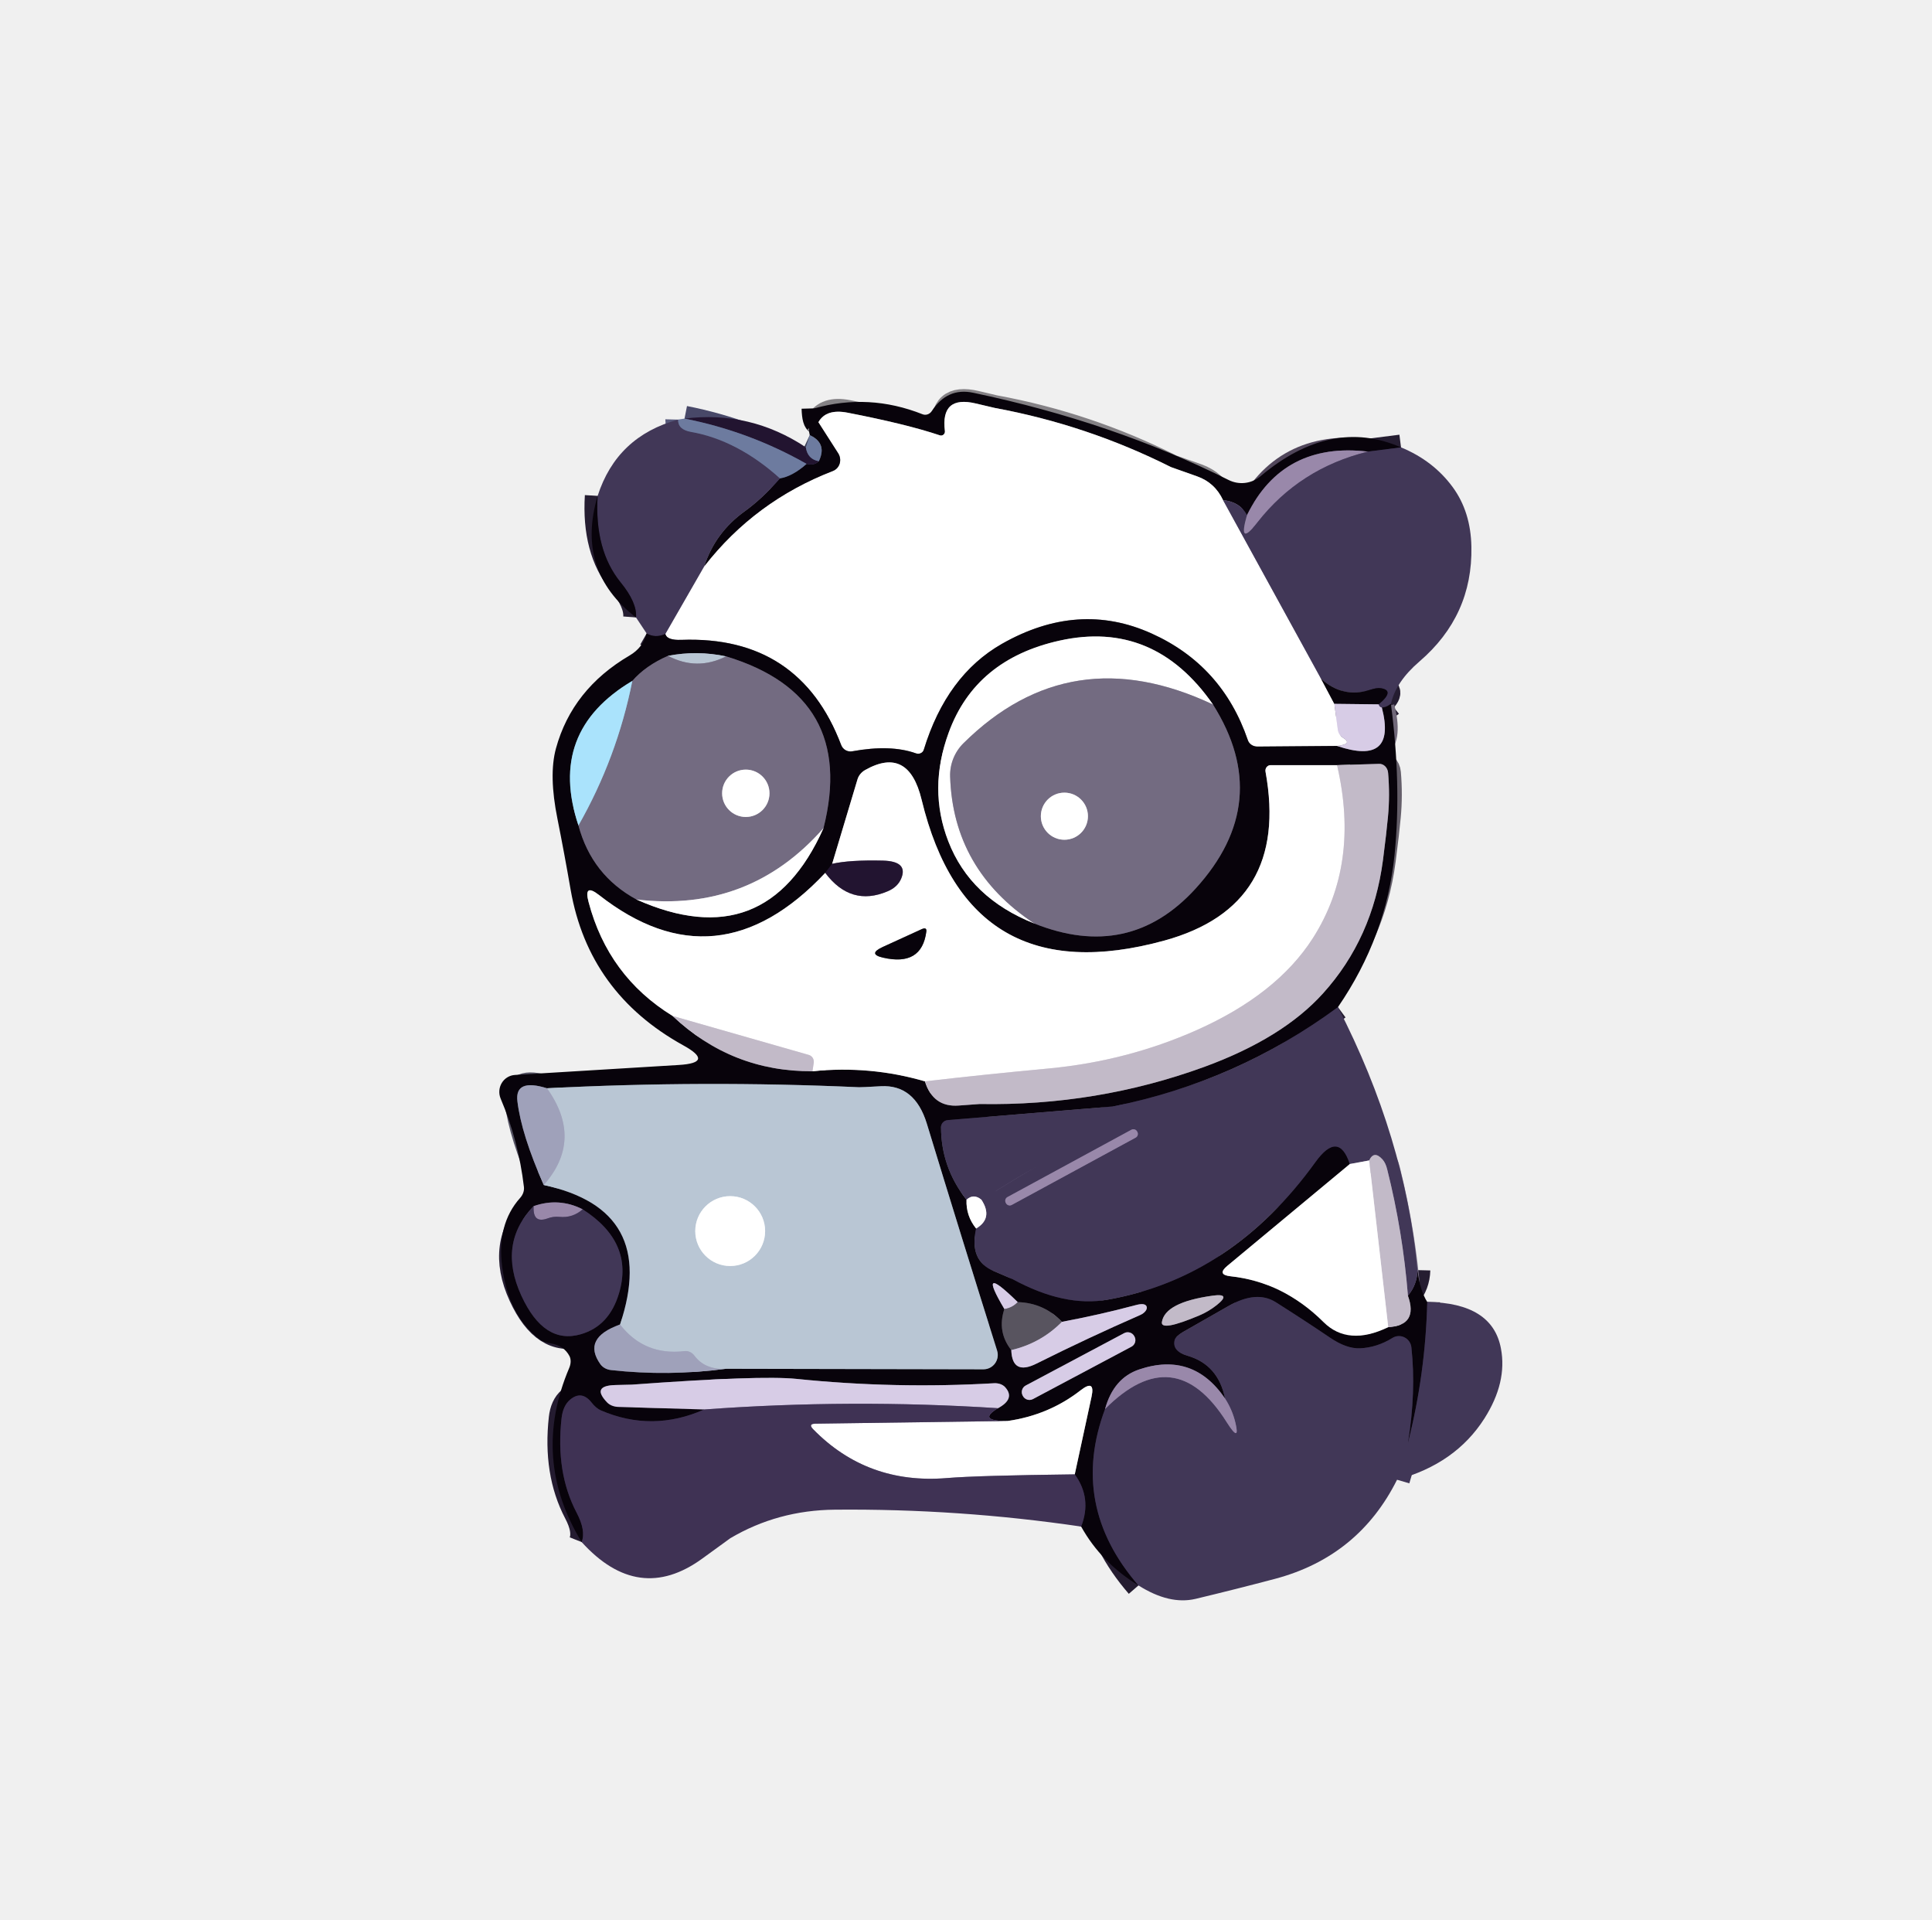
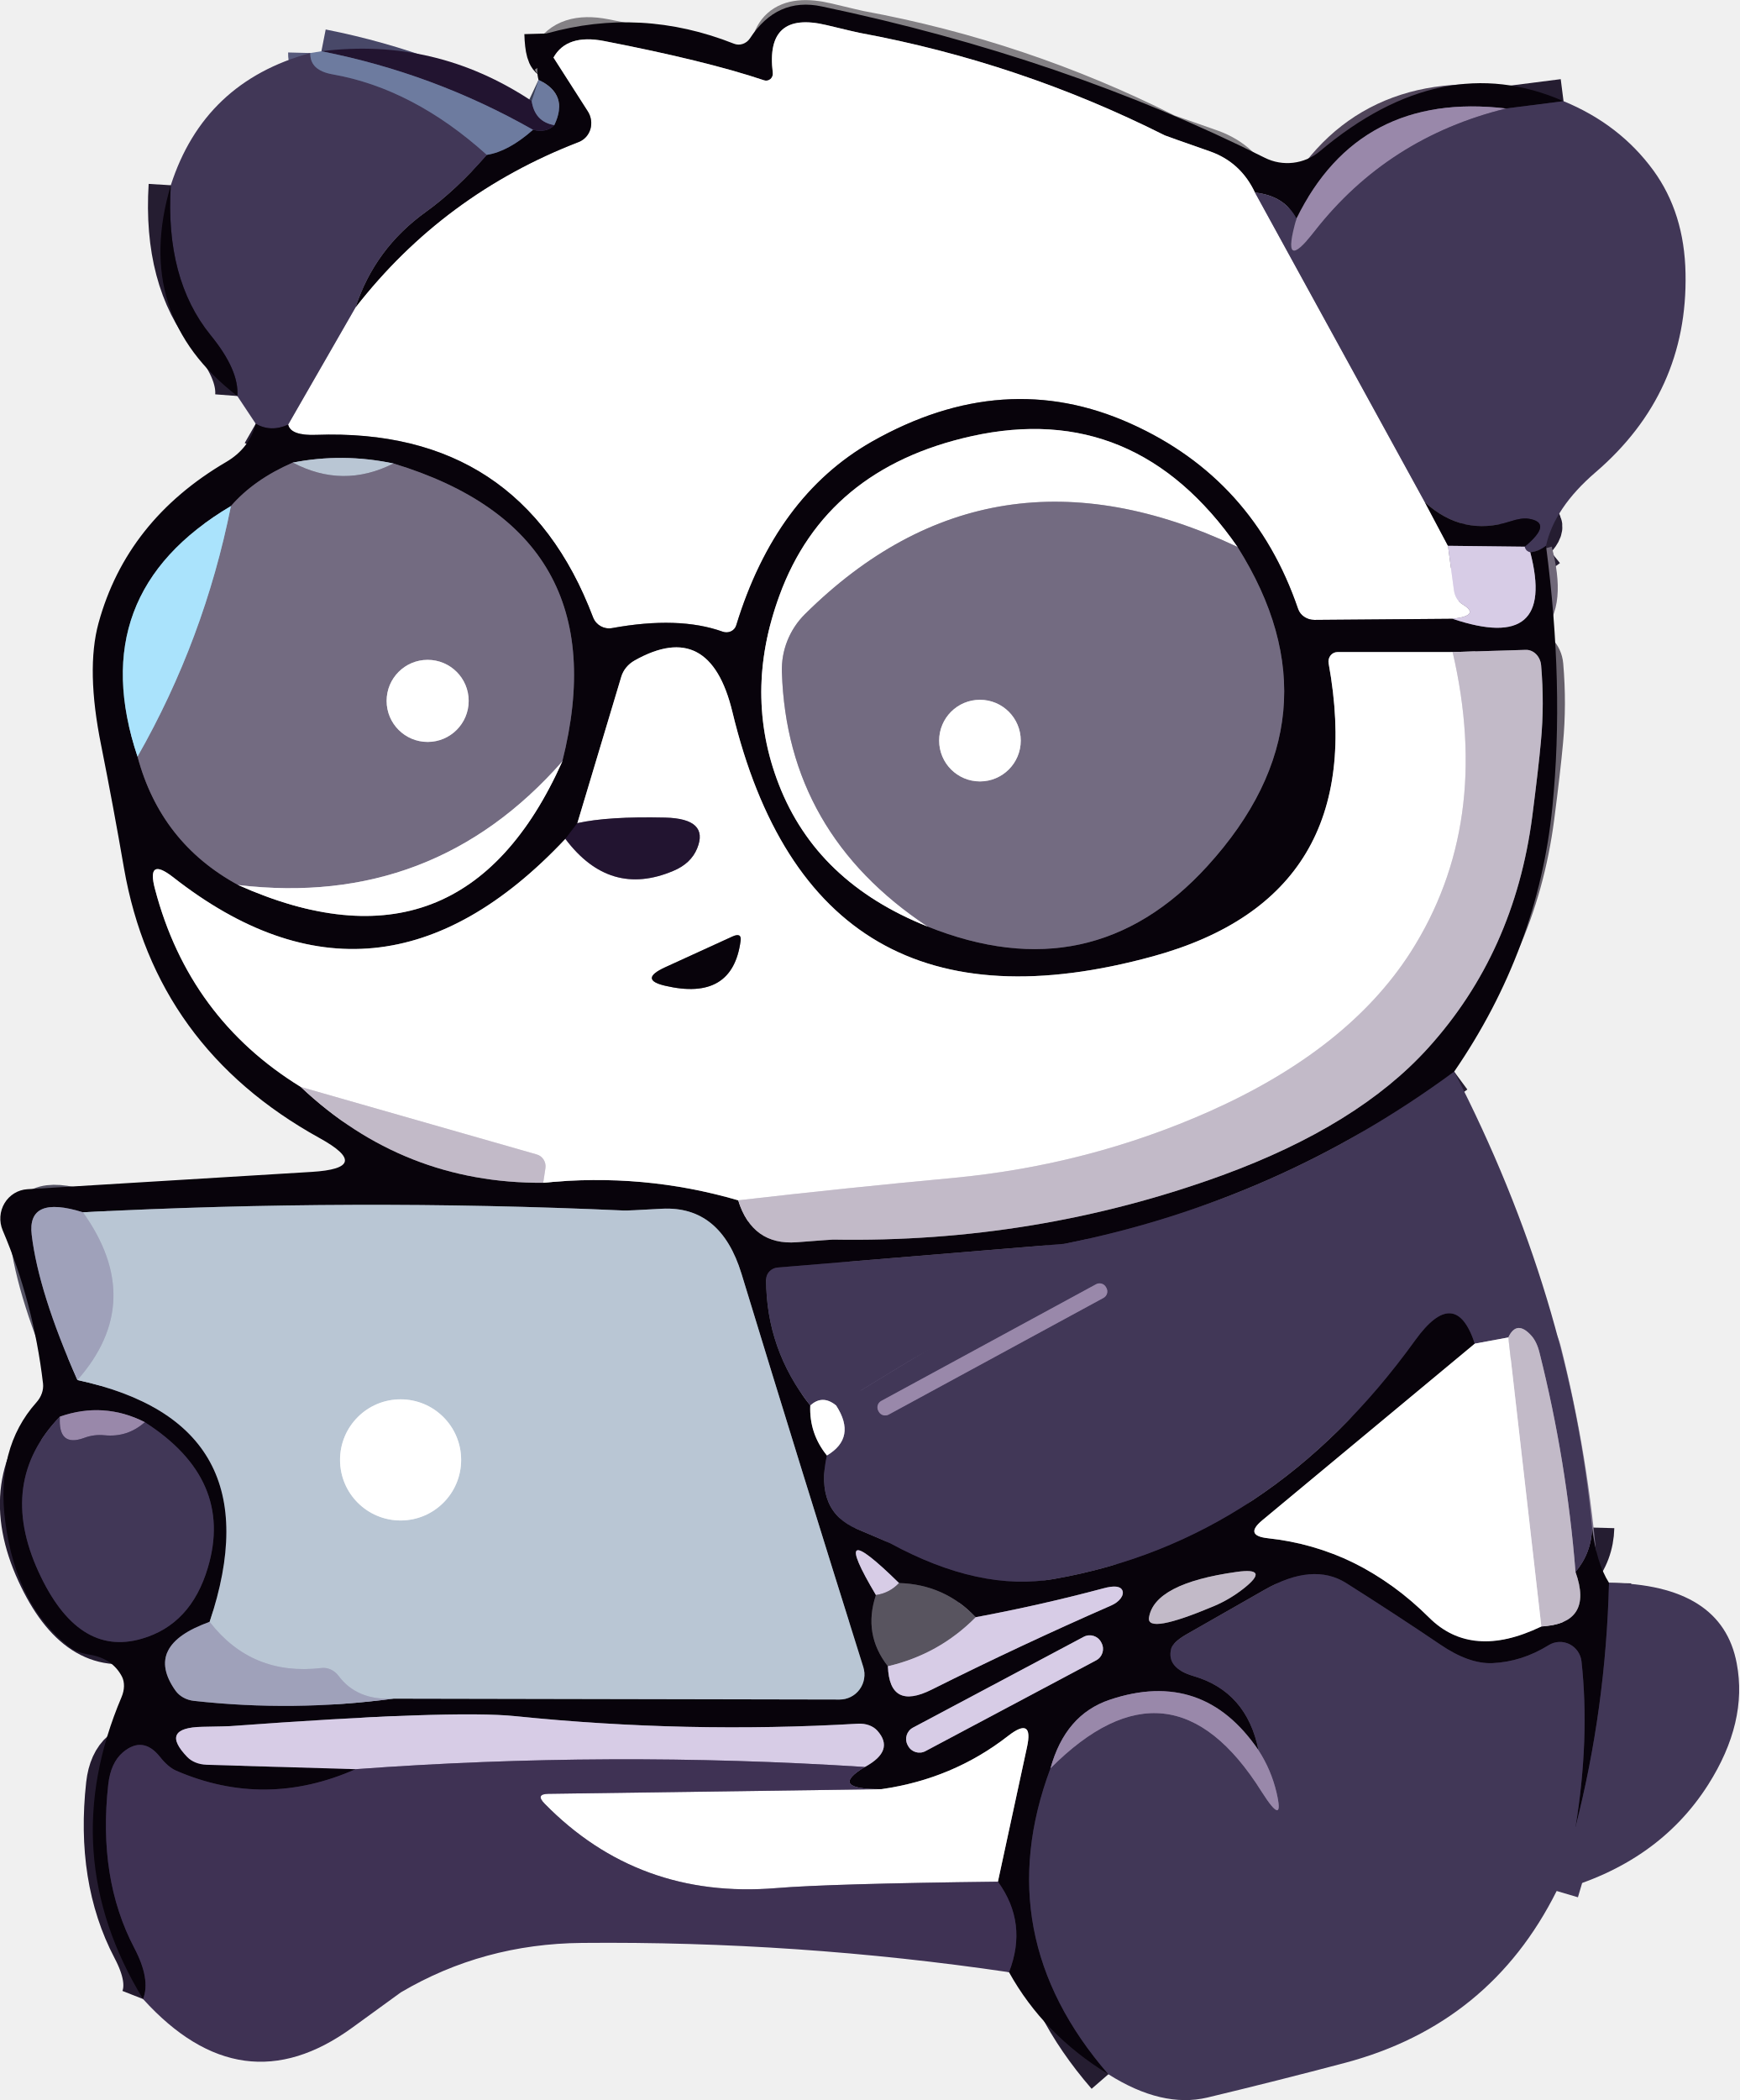
- <svg xmlns="http://www.w3.org/2000/svg" version="1.1" viewBox="0 0 151 150">
+ <svg xmlns="http://www.w3.org/2000/svg" version="1.1" viewBox="39.01 30.4 78.41 94.65">
  <g stroke-width="2.00" fill="none" stroke-linecap="butt">
    <path stroke="#251d31" vector-effect="non-scaling-stroke" d="   M 109.50 34.96   L 106.91 35.29" />
    <path stroke="#51465b" vector-effect="non-scaling-stroke" d="   M 106.91 35.29   Q 100.28 34.51 97.46 40.25" />
    <path stroke="#251d31" vector-effect="non-scaling-stroke" d="   M 97.46 40.25   Q 96.91 39.22 95.59 39.08" />
    <path stroke="#848185" vector-effect="non-scaling-stroke" d="   M 95.59 39.08   Q 94.95 37.72 93.58 37.23   Q 91.58 36.53 91.52 36.50   Q 84.97 33.21 77.76 31.88   Q 77.64 31.86 76.27 31.53   Q 73.50 30.87 73.85 33.68   A 0.31 0.30 -85.4 0 1 73.46 34.02   Q 70.84 33.14 66.25 32.25   Q 64.56 31.92 63.96 33.00" />
    <path stroke="#08030b" vector-effect="non-scaling-stroke" d="   M 63.96 33.00   Q 63.68 32.97 63.65 31.91" />
    <path stroke="#251d31" vector-effect="non-scaling-stroke" d="   M 108.71 55.00   Q 108.40 55.25 108.00 55.29" />
    <path stroke="#8c829f" vector-effect="non-scaling-stroke" d="   M 108.00 55.29   Q 107.79 55.25 107.75 55.04" />
    <path stroke="#251d31" vector-effect="non-scaling-stroke" d="   M 107.75 55.04   Q 109.05 53.96 107.93 53.78   Q 107.61 53.73 107.10 53.90   Q 104.96 54.59 103.25 53.04" />
    <path stroke="#6d6081" vector-effect="non-scaling-stroke" d="   M 106.91 35.29   Q 101.58 36.60 98.28 40.82   Q 96.72 42.82 97.46 40.25" />
    <path stroke="#251d31" vector-effect="non-scaling-stroke" d="   M 55.04 44.25   Q 55.91 41.60 58.21 39.95   Q 59.56 38.98 60.96 37.38" />
    <path stroke="#3b3f55" vector-effect="non-scaling-stroke" d="   M 60.96 37.38   Q 61.93 37.23 63.04 36.25" />
    <path stroke="#150c1e" vector-effect="non-scaling-stroke" d="   M 63.04 36.25   Q 63.65 36.40 64.00 36.04" />
    <path stroke="#3b3f55" vector-effect="non-scaling-stroke" d="   M 64.00 36.04   Q 64.67 34.65 63.29 34.00" />
    <path stroke="#a09bab" vector-effect="non-scaling-stroke" d="   M 95.59 39.08   L 103.25 53.04" />
    <path stroke="#848185" vector-effect="non-scaling-stroke" d="   M 103.25 53.04   L 104.29 55.00" />
    <path stroke="#ebe6f3" vector-effect="non-scaling-stroke" d="   M 104.29 55.00   L 104.56 57.01   A 0.92 0.79 -81.1 0 0 104.95 57.64   Q 105.78 58.14 104.50 58.29" />
    <path stroke="#848185" vector-effect="non-scaling-stroke" d="   M 104.50 58.29   L 98.27 58.34   A 0.80 0.73 -8.6 0 1 97.53 57.84   Q 95.53 51.99 90.00 49.50   Q 84.28 46.92 78.31 50.31   Q 73.98 52.78 72.20 58.59   A 0.48 0.45 18.7 0 1 71.59 58.87   Q 69.61 58.16 66.60 58.71   A 0.77 0.77 74.3 0 1 65.75 58.23   Q 62.49 49.66 53.25 50.00   Q 52.12 50.04 52.00 49.54" />
    <path stroke="#a09bab" vector-effect="non-scaling-stroke" d="   M 52.00 49.54   L 55.04 44.25" />
    <path stroke="#848185" vector-effect="non-scaling-stroke" d="   M 55.04 44.25   Q 59.01 39.15 65.10 36.80   A 0.95 0.91 62.8 0 0 65.51 35.42   L 63.96 33.00" />
    <path stroke="#706879" vector-effect="non-scaling-stroke" d="   M 107.75 55.04   L 104.29 55.00" />
    <path stroke="#706879" vector-effect="non-scaling-stroke" d="   M 104.50 58.29   Q 109.19 59.87 108.00 55.29" />
    <path stroke="#251d31" vector-effect="non-scaling-stroke" d="   M 104.57 78.70   Q 96.66 84.53 87.00 86.46" />
    <path stroke="#251d31" vector-effect="non-scaling-stroke" d="   M 87.00 86.46   L 74.06 87.53   A 0.57 0.54 -2.9 0 0 73.55 88.07   Q 73.55 91.22 75.54 93.75" />
    <path stroke="#848185" vector-effect="non-scaling-stroke" d="   M 75.54 93.75   Q 75.49 95.01 76.29 96.00" />
    <path stroke="#251d31" vector-effect="non-scaling-stroke" d="   M 76.29 96.00   Q 75.73 98.51 77.66 99.32   Q 79.03 99.90 79.15 99.96   Q 83.20 102.16 86.56 101.56   Q 96.29 99.85 102.81 90.81   Q 104.62 88.30 105.50 90.96" />
    <path stroke="#848185" vector-effect="non-scaling-stroke" d="   M 105.50 90.96   L 95.92 98.92   Q 95.09 99.61 96.17 99.73   Q 100.28 100.17 103.44 103.31   Q 105.36 105.22 108.50 103.71" />
    <path stroke="#655f6a" vector-effect="non-scaling-stroke" d="   M 108.50 103.71   Q 110.87 103.57 110.04 101.25" />
    <path stroke="#251d31" vector-effect="non-scaling-stroke" d="   M 110.04 101.25   Q 110.76 100.39 110.79 99.25" />
    <path stroke="#251d31" vector-effect="non-scaling-stroke" d="   M 111.55 101.74   Q 111.41 107.39 110.04 112.75" />
    <path stroke="#251d31" vector-effect="non-scaling-stroke" d="   M 110.04 112.75   Q 110.69 108.75 110.31 105.28   A 0.98 0.97 71.1 0 0 108.83 104.55   Q 107.62 105.30 106.29 105.36   Q 105.23 105.40 103.94 104.52   Q 101.99 103.20 99.70 101.75   Q 98.20 100.81 96.01 102.06   L 92.47 104.08   A 1.23 0.42 -24.6 0 0 91.81 104.71   Q 91.59 105.58 92.81 105.94   Q 95.22 106.64 95.75 109.29" />
    <path stroke="#51465b" vector-effect="non-scaling-stroke" d="   M 95.75 109.29   Q 93.25 105.60 89.04 107.01   Q 87.04 107.68 86.37 110.10" />
    <path stroke="#251d31" vector-effect="non-scaling-stroke" d="   M 86.37 110.10   Q 83.55 117.63 88.98 123.89" />
    <path stroke="#241b30" vector-effect="non-scaling-stroke" d="   M 84.50 119.29   Q 85.36 117.08 84.00 115.21" />
    <path stroke="#848185" vector-effect="non-scaling-stroke" d="   M 84.00 115.21   L 85.31 109.15   Q 85.62 107.74 84.46 108.64   Q 81.97 110.58 78.75 111.04" />
    <path stroke="#241b30" vector-effect="non-scaling-stroke" d="   M 78.75 111.04   Q 76.32 111.05 78.00 110.04" />
    <path stroke="#706879" vector-effect="non-scaling-stroke" d="   M 78.00 110.04   Q 79.37 109.30 78.56 108.40   A 1.19 0.92 -18.2 0 0 77.69 108.09   Q 69.96 108.54 62.25 107.75   Q 59.45 107.46 49.37 108.20   Q 49.24 108.21 48.13 108.23   Q 46.18 108.27 47.45 109.59   A 1.38 1.06 -15.8 0 0 48.32 109.94   L 55.04 110.14" />
    <path stroke="#241b30" vector-effect="non-scaling-stroke" d="   M 55.04 110.14   Q 50.97 111.94 46.96 110.21   Q 46.59 110.05 46.22 109.58   Q 45.45 108.62 44.55 109.38   Q 44.00 109.85 43.89 110.83   Q 43.42 115.06 45.06 118.19   Q 45.81 119.61 45.46 120.50" />
    <path stroke="#57597b" vector-effect="non-scaling-stroke" d="   M 53.00 32.79   Q 52.98 33.57 54.00 33.75   Q 57.64 34.39 60.96 37.38" />
    <path stroke="#251d31" vector-effect="non-scaling-stroke" d="   M 52.00 49.54   Q 51.22 49.89 50.54 49.50" />
    <path stroke="#251d31" vector-effect="non-scaling-stroke" d="   M 49.71 48.25   Q 49.80 47.09 48.50 45.50   Q 46.45 42.97 46.71 38.75" />
    <path stroke="#484868" vector-effect="non-scaling-stroke" d="   M 62.98 34.95   Q 63.12 35.89 64.00 36.04" />
    <path stroke="#484868" vector-effect="non-scaling-stroke" d="   M 63.04 36.25   Q 58.57 33.71 53.50 32.71" />
    <path stroke="#9f99aa" vector-effect="non-scaling-stroke" d="   M 84.00 115.21   Q 76.40 115.30 74.00 115.50   Q 67.79 116.01 63.56 111.69   Q 63.14 111.26 63.73 111.25   L 78.75 111.04" />
    <path stroke="#e1dde4" vector-effect="non-scaling-stroke" d="   M 108.50 103.71   L 107.01 90.68" />
    <path stroke="#a09bab" vector-effect="non-scaling-stroke" d="   M 76.71 93.75   Q 76.09 93.24 75.54 93.75" />
    <path stroke="#8b7f9d" vector-effect="non-scaling-stroke" d="   M 78.00 110.04   Q 66.48 109.30 55.04 110.14" />
    <path stroke="#413757" vector-effect="non-scaling-stroke" d="   M 110.04 112.75   L 109.19 115.63" />
    <path stroke="#6d6081" vector-effect="non-scaling-stroke" d="   M 86.37 110.10   Q 91.80 104.65 95.88 111.14   Q 96.94 112.81 96.56 111.19   Q 96.32 110.17 95.75 109.29" />
    <path stroke="#827990" vector-effect="non-scaling-stroke" d="   M 110.04 101.25   Q 109.64 96.24 108.42 91.38   Q 108.30 90.88 108.05 90.60   Q 107.39 89.87 107.01 90.68" />
    <path stroke="#a09bab" vector-effect="non-scaling-stroke" d="   M 107.01 90.68   L 105.50 90.96" />
    <path stroke="#a09bab" vector-effect="non-scaling-stroke" d="   M 76.29 96.00   Q 77.64 95.20 76.71 93.75" />
    <path stroke="#413757" vector-effect="non-scaling-stroke" d="   M 76.71 93.75   Q 81.69 90.68 86.75 87.75   Q 87.58 87.27 87.00 86.46" />
    <path stroke="#3e3746" vector-effect="non-scaling-stroke" d="   M 80.83 72.16   Q 88.25 75.13 93.44 69.44   Q 99.61 62.67 94.80 55.05" />
    <path stroke="#848185" vector-effect="non-scaling-stroke" d="   M 94.80 55.05   Q 90.20 48.42 82.81 50.06   Q 76.24 51.52 74.15 57.24   Q 72.53 61.66 74.12 65.75   Q 75.83 70.17 80.83 72.16" />
    <path stroke="#b9b5c0" vector-effect="non-scaling-stroke" d="   M 94.80 55.05   Q 83.66 49.80 75.30 58.08   A 3.52 3.51 -23.4 0 0 74.26 60.69   Q 74.49 67.96 80.83 72.16" />
    <path stroke="#3e3746" vector-effect="non-scaling-stroke" d="   M 52.21 51.25   Q 50.46 52.01 49.42 53.21" />
    <path stroke="#597384" vector-effect="non-scaling-stroke" d="   M 49.42 53.21   Q 42.75 57.16 45.21 64.50" />
    <path stroke="#3e3746" vector-effect="non-scaling-stroke" d="   M 45.21 64.50   Q 46.25 68.39 49.75 70.29" />
    <path stroke="#848185" vector-effect="non-scaling-stroke" d="   M 49.75 70.29   Q 59.85 74.80 64.36 64.72" />
    <path stroke="#3e3746" vector-effect="non-scaling-stroke" d="   M 64.36 64.72   Q 66.97 54.39 56.75 51.29" />
    <path stroke="#616570" vector-effect="non-scaling-stroke" d="   M 56.75 51.29   Q 54.46 50.81 52.21 51.25" />
    <path stroke="#9699ab" vector-effect="non-scaling-stroke" d="   M 56.75 51.29   Q 54.47 52.44 52.21 51.25" />
    <path stroke="#b9b5c0" vector-effect="non-scaling-stroke" d="   M 64.36 64.72   Q 58.55 71.33 49.75 70.29" />
    <path stroke="#8fa7bf" vector-effect="non-scaling-stroke" d="   M 45.21 64.50   Q 48.22 59.22 49.42 53.21" />
    <path stroke="#150c1e" vector-effect="non-scaling-stroke" d="   M 65.04 67.50   L 64.50 68.21" />
    <path stroke="#848185" vector-effect="non-scaling-stroke" d="   M 64.50 68.21   Q 56.06 77.18 46.82 69.94   Q 45.60 68.99 46.00 70.48   Q 47.53 76.29 52.57 79.39" />
    <path stroke="#655f6a" vector-effect="non-scaling-stroke" d="   M 52.57 79.39   Q 57.19 83.75 63.50 83.71" />
    <path stroke="#848185" vector-effect="non-scaling-stroke" d="   M 63.50 83.71   Q 68.01 83.25 72.29 84.50" />
    <path stroke="#655f6a" vector-effect="non-scaling-stroke" d="   M 72.29 84.50   Q 72.93 86.54 74.93 86.39   Q 76.49 86.27 76.57 86.27   Q 85.72 86.43 94.12 83.37   Q 100.24 81.13 103.40 77.63   Q 107.29 73.33 108.09 67.20   Q 108.37 65.03 108.48 63.82   Q 108.64 62.14 108.49 60.39   A 0.76 0.67 86.2 0 0 107.78 59.69   L 104.50 59.79" />
    <path stroke="#848185" vector-effect="non-scaling-stroke" d="   M 104.50 59.79   L 99.31 59.79   A 0.43 0.41 84.2 0 0 98.91 60.30   Q 100.82 70.80 91.00 73.50   Q 75.70 77.70 72.03 62.49   Q 71.01 58.26 67.62 60.17   A 1.32 1.19 -8.7 0 0 67.02 60.90   L 65.04 67.50" />
    <path stroke="#e1dde4" vector-effect="non-scaling-stroke" d="   M 104.50 59.79   Q 106.30 67.53 102.61 73.31   Q 99.79 77.71 93.52 80.50   Q 88.09 82.91 82.00 83.49   Q 77.14 83.94 72.29 84.50" />
    <path stroke="#e1dde4" vector-effect="non-scaling-stroke" d="   M 63.50 83.71   L 63.60 83.05   A 0.56 0.55 -78.3 0 0 63.20 82.43   L 52.57 79.39" />
    <path stroke="#918a98" vector-effect="non-scaling-stroke" d="   M 64.50 68.21   Q 66.50 70.87 69.37 69.65   Q 70.16 69.32 70.44 68.64   Q 70.99 67.30 69.00 67.25   Q 66.42 67.19 65.04 67.50" />
    <path stroke="#545263" vector-effect="non-scaling-stroke" d="   M 42.75 85.04   Q 40.22 84.25 40.44 86.06   Q 40.75 88.65 42.50 92.60" />
    <path stroke="#616570" vector-effect="non-scaling-stroke" d="   M 42.50 92.60   Q 51.47 94.53 48.46 103.50" />
    <path stroke="#545263" vector-effect="non-scaling-stroke" d="   M 48.46 103.50   Q 45.47 104.56 46.93 106.61   A 1.24 1.09 -12.6 0 0 47.75 107.06   Q 52.25 107.56 56.75 106.96" />
    <path stroke="#616570" vector-effect="non-scaling-stroke" d="   M 56.75 106.96   L 76.86 107.00   A 1.13 1.12 81.3 0 0 77.93 105.53   Q 75.18 96.79 72.44 87.81   Q 71.50 84.74 68.85 84.88   Q 67.27 84.97 67.14 84.96   Q 54.94 84.41 42.75 85.04" />
    <path stroke="#acb4c7" vector-effect="non-scaling-stroke" d="   M 56.75 106.96   Q 55.10 107.05 54.27 105.93   A 0.89 0.79 66.1 0 0 53.50 105.58   Q 50.36 105.95 48.46 103.50" />
    <path stroke="#acb4c7" vector-effect="non-scaling-stroke" d="   M 42.50 92.60   Q 45.62 89.06 42.75 85.04" />
    <path stroke="#251d31" vector-effect="non-scaling-stroke" d="   M 41.71 94.25   Q 38.88 97.18 40.75 101.25   Q 42.52 105.10 45.40 104.26   Q 47.62 103.62 48.38 101.06   Q 49.57 97.08 45.54 94.50" />
    <path stroke="#51465b" vector-effect="non-scaling-stroke" d="   M 45.54 94.50   Q 43.68 93.56 41.71 94.25" />
    <path stroke="#6d6081" vector-effect="non-scaling-stroke" d="   M 45.54 94.50   Q 44.76 95.19 43.73 95.09   Q 43.25 95.04 42.80 95.21   Q 41.62 95.64 41.71 94.25" />
    <path stroke="#302c35" vector-effect="non-scaling-stroke" d="   M 78.50 102.29   Q 77.91 104.06 79.04 105.50" />
    <path stroke="#706879" vector-effect="non-scaling-stroke" d="   M 79.04 105.50   Q 79.11 107.51 81.02 106.55   Q 85.02 104.55 89.11 102.76   A 0.73 0.42 -23.4 0 0 89.61 102.08   Q 89.48 101.79 88.75 101.99   Q 85.90 102.75 83.00 103.29" />
    <path stroke="#302c35" vector-effect="non-scaling-stroke" d="   M 83.00 103.29   Q 81.59 101.81 79.54 101.75" />
    <path stroke="#706879" vector-effect="non-scaling-stroke" d="   M 79.54 101.75   Q 76.27 98.54 78.50 102.29" />
    <path stroke="#9890a3" vector-effect="non-scaling-stroke" d="   M 79.54 101.75   Q 79.12 102.20 78.50 102.29" />
    <path stroke="#9890a3" vector-effect="non-scaling-stroke" d="   M 83.00 103.29   Q 81.35 104.96 79.04 105.50" />
    <path stroke="#655f6a" vector-effect="non-scaling-stroke" d="   M 93.74 102.79   Q 94.47 102.48 95.10 101.98   Q 96.29 101.03 94.75 101.25   Q 91.05 101.77 90.81 103.31   Q 90.70 104.07 93.74 102.79" />
    <path stroke="#706879" vector-effect="non-scaling-stroke" d="   M 88.652 104.413   A 0.58 0.58 0.0 0 0 87.868 104.173   L 80.169 108.267   A 0.58 0.58 0.0 0 0 79.929 109.052   L 79.948 109.087   A 0.58 0.58 0.0 0 0 80.732 109.327   L 88.431 105.233   A 0.58 0.58 0.0 0 0 88.671 104.448   L 88.652 104.413" />
    <path stroke="#b9b5c0" vector-effect="non-scaling-stroke" d="   M 60.14 61.99   A 1.85 1.85 0.0 0 0 58.29 60.14   A 1.85 1.85 0.0 0 0 56.44 61.99   A 1.85 1.85 0.0 0 0 58.29 63.84   A 1.85 1.85 0.0 0 0 60.14 61.99" />
    <path stroke="#b9b5c0" vector-effect="non-scaling-stroke" d="   M 85.03 63.78   A 1.84 1.84 0.0 0 0 83.19 61.94   A 1.84 1.84 0.0 0 0 81.35 63.78   A 1.84 1.84 0.0 0 0 83.19 65.62   A 1.84 1.84 0.0 0 0 85.03 63.78" />
    <path stroke="#848185" vector-effect="non-scaling-stroke" d="   M 69.00 74.83   Q 72.04 75.54 72.40 72.80   Q 72.45 72.42 72.03 72.61   L 68.99 74.00   Q 67.80 74.55 69.00 74.83" />
    <path stroke="#6d6081" vector-effect="non-scaling-stroke" d="   M 88.873 88.416   A 0.33 0.33 0.0 0 0 88.425 88.283   L 78.741 93.542   A 0.33 0.33 0.0 0 0 78.608 93.989   L 78.627 94.024   A 0.33 0.33 0.0 0 0 79.075 94.157   L 88.759 88.898   A 0.33 0.33 0.0 0 0 88.892 88.451   L 88.873 88.416" />
    <path stroke="#dce3ea" vector-effect="non-scaling-stroke" d="   M 59.80 96.20   A 2.73 2.73 0.0 0 0 57.07 93.47   A 2.73 2.73 0.0 0 0 54.34 96.20   A 2.73 2.73 0.0 0 0 57.07 98.93   A 2.73 2.73 0.0 0 0 59.80 96.20" />
  </g>
  <path fill="#08030b" d="   M 109.50 34.96   L 106.91 35.29   Q 100.28 34.51 97.46 40.25   Q 96.91 39.22 95.59 39.08   Q 94.95 37.72 93.58 37.23   Q 91.58 36.53 91.52 36.50   Q 84.97 33.21 77.76 31.88   Q 77.64 31.86 76.27 31.53   Q 73.50 30.87 73.85 33.68   A 0.31 0.30 -85.4 0 1 73.46 34.02   Q 70.84 33.14 66.25 32.25   Q 64.56 31.92 63.96 33.00   Q 63.68 32.97 63.65 31.91   Q 67.91 30.71 72.10 32.37   A 0.62 0.58 -61.7 0 0 72.82 32.13   Q 74.04 30.26 76.06 30.69   Q 87.01 32.99 96.03 37.51   A 2.28 2.27 -51.5 0 0 98.51 37.22   Q 104.03 32.57 109.50 34.96   Z" />
  <path fill="#ffffff" d="   M 95.59 39.08   L 103.25 53.04   L 104.29 55.00   L 104.56 57.01   A 0.92 0.79 -81.1 0 0 104.95 57.64   Q 105.78 58.14 104.50 58.29   L 98.27 58.34   A 0.80 0.73 -8.6 0 1 97.53 57.84   Q 95.53 51.99 90.00 49.50   Q 84.28 46.92 78.31 50.31   Q 73.98 52.78 72.20 58.59   A 0.48 0.45 18.7 0 1 71.59 58.87   Q 69.61 58.16 66.60 58.71   A 0.77 0.77 74.3 0 1 65.75 58.23   Q 62.49 49.66 53.25 50.00   Q 52.12 50.04 52.00 49.54   L 55.04 44.25   Q 59.01 39.15 65.10 36.80   A 0.95 0.91 62.8 0 0 65.51 35.42   L 63.96 33.00   Q 64.56 31.92 66.25 32.25   Q 70.84 33.14 73.46 34.02   A 0.31 0.30 -85.4 0 0 73.85 33.68   Q 73.50 30.87 76.27 31.53   Q 77.64 31.86 77.76 31.88   Q 84.97 33.21 91.52 36.50   Q 91.58 36.53 93.58 37.23   Q 94.95 37.72 95.59 39.08   Z" />
  <path fill="#08030b" d="   M 63.65 31.91   Q 63.68 32.97 63.96 33.00   L 65.51 35.42   A 0.95 0.91 62.8 0 1 65.10 36.80   Q 59.01 39.15 55.04 44.25   Q 55.91 41.60 58.21 39.95   Q 59.56 38.98 60.96 37.38   Q 61.93 37.23 63.04 36.25   Q 63.65 36.40 64.00 36.04   Q 64.67 34.65 63.29 34.00   Q 63.08 33.27 63.65 31.91   Z" />
  <path fill="#221430" d="   M 62.98 34.95   Q 63.12 35.89 64.00 36.04   Q 63.65 36.40 63.04 36.25   Q 58.57 33.71 53.50 32.71   Q 58.63 32.07 62.98 34.95   Z" />
  <path fill="#413757" d="   M 53.00 32.79   Q 52.98 33.57 54.00 33.75   Q 57.64 34.39 60.96 37.38   Q 59.56 38.98 58.21 39.95   Q 55.91 41.60 55.04 44.25   L 52.00 49.54   Q 51.22 49.89 50.54 49.50   L 49.71 48.25   Q 49.80 47.09 48.50 45.50   Q 46.45 42.97 46.71 38.75   Q 48.21 34.09 53.00 32.79   Z" />
  <path fill="#6d7b9f" d="   M 53.00 32.79   L 53.50 32.71   Q 58.57 33.71 63.04 36.25   Q 61.93 37.23 60.96 37.38   Q 57.64 34.39 54.00 33.75   Q 52.98 33.57 53.00 32.79   Z" />
  <path fill="#6d7b9f" d="   M 63.29 34.00   Q 64.67 34.65 64.00 36.04   Q 63.12 35.89 62.98 34.95   L 63.29 34.00   Z" />
  <path fill="#9988aa" d="   M 106.91 35.29   Q 101.58 36.60 98.28 40.82   Q 96.72 42.82 97.46 40.25   Q 100.28 34.51 106.91 35.29   Z" />
  <path fill="#413757" d="   M 106.91 35.29   L 109.50 34.96   Q 112.03 36.00 113.55 38.08   Q 114.95 40.00 115.00 42.72   Q 115.11 48.11 110.94 51.69   Q 109.09 53.28 108.71 55.00   Q 108.40 55.25 108.00 55.29   Q 107.79 55.25 107.75 55.04   Q 109.05 53.96 107.93 53.78   Q 107.61 53.73 107.10 53.90   Q 104.96 54.59 103.25 53.04   L 95.59 39.08   Q 96.91 39.22 97.46 40.25   Q 96.72 42.82 98.28 40.82   Q 101.58 36.60 106.91 35.29   Z" />
  <path fill="#08030b" d="   M 46.71 38.75   Q 46.45 42.97 48.50 45.50   Q 49.80 47.09 49.71 48.25   Q 44.97 44.60 46.71 38.75   Z" />
  <path fill="#08030b" d="   M 104.50 58.29   Q 109.19 59.87 108.00 55.29   Q 108.40 55.25 108.71 55.00   Q 109.54 61.32 109.00 66.75   Q 108.36 73.18 104.57 78.70   Q 96.66 84.53 87.00 86.46   L 74.06 87.53   A 0.57 0.54 -2.9 0 0 73.55 88.07   Q 73.55 91.22 75.54 93.75   Q 75.49 95.01 76.29 96.00   Q 75.73 98.51 77.66 99.32   Q 79.03 99.90 79.15 99.96   Q 83.20 102.16 86.56 101.56   Q 96.29 99.85 102.81 90.81   Q 104.62 88.30 105.50 90.96   L 95.92 98.92   Q 95.09 99.61 96.17 99.73   Q 100.28 100.17 103.44 103.31   Q 105.36 105.22 108.50 103.71   Q 110.87 103.57 110.04 101.25   Q 110.76 100.39 110.79 99.25   Q 110.98 100.84 111.55 101.74   Q 111.41 107.39 110.04 112.75   Q 110.69 108.75 110.31 105.28   A 0.98 0.97 71.1 0 0 108.83 104.55   Q 107.62 105.30 106.29 105.36   Q 105.23 105.40 103.94 104.52   Q 101.99 103.20 99.70 101.75   Q 98.20 100.81 96.01 102.06   L 92.47 104.08   A 1.23 0.42 -24.6 0 0 91.81 104.71   Q 91.59 105.58 92.81 105.94   Q 95.22 106.64 95.75 109.29   Q 93.25 105.60 89.04 107.01   Q 87.04 107.68 86.37 110.10   Q 83.55 117.63 88.98 123.89   Q 86.06 122.10 84.50 119.29   Q 85.36 117.08 84.00 115.21   L 85.31 109.15   Q 85.62 107.74 84.46 108.64   Q 81.97 110.58 78.75 111.04   Q 76.32 111.05 78.00 110.04   Q 79.37 109.30 78.56 108.40   A 1.19 0.92 -18.2 0 0 77.69 108.09   Q 69.96 108.54 62.25 107.75   Q 59.45 107.46 49.37 108.20   Q 49.24 108.21 48.13 108.23   Q 46.18 108.27 47.45 109.59   A 1.38 1.06 -15.8 0 0 48.32 109.94   L 55.04 110.14   Q 50.97 111.94 46.96 110.21   Q 46.59 110.05 46.22 109.58   Q 45.45 108.62 44.55 109.38   Q 44.00 109.85 43.89 110.83   Q 43.42 115.06 45.06 118.19   Q 45.81 119.61 45.46 120.50   Q 41.48 113.98 44.49 106.89   A 1.22 0.90 -52.4 0 0 44.51 105.97   Q 44.08 105.15 43.06 104.98   Q 42.46 104.88 42.16 104.65   Q 39.75 102.80 39.25 99.00   Q 38.81 95.67 40.65 93.61   A 1.18 1.00 -30.3 0 0 40.95 92.76   Q 40.52 89.11 39.13 85.85   A 1.34 1.31 76.7 0 1 40.24 84.00   L 53.05 83.22   Q 55.88 83.05 53.41 81.69   Q 46.01 77.60 44.60 69.53   Q 44.12 66.75 43.57 63.99   Q 42.88 60.59 43.45 58.49   Q 44.72 53.85 49.21 51.22   Q 50.25 50.61 50.54 49.50   Q 51.22 49.89 52.00 49.54   Q 52.12 50.04 53.25 50.00   Q 62.49 49.66 65.75 58.23   A 0.77 0.77 74.3 0 0 66.60 58.71   Q 69.61 58.16 71.59 58.87   A 0.48 0.45 18.7 0 0 72.20 58.59   Q 73.98 52.78 78.31 50.31   Q 84.28 46.92 90.00 49.50   Q 95.53 51.99 97.53 57.84   A 0.80 0.73 -8.6 0 0 98.27 58.34   L 104.50 58.29   Z   M 80.83 72.16   Q 88.25 75.13 93.44 69.44   Q 99.61 62.67 94.80 55.05   Q 90.20 48.42 82.81 50.06   Q 76.24 51.52 74.15 57.24   Q 72.53 61.66 74.12 65.75   Q 75.83 70.17 80.83 72.16   Z   M 52.21 51.25   Q 50.46 52.01 49.42 53.21   Q 42.75 57.16 45.21 64.50   Q 46.25 68.39 49.75 70.29   Q 59.85 74.80 64.36 64.72   Q 66.97 54.39 56.75 51.29   Q 54.46 50.81 52.21 51.25   Z   M 65.04 67.50   L 64.50 68.21   Q 56.06 77.18 46.82 69.94   Q 45.60 68.99 46.00 70.48   Q 47.53 76.29 52.57 79.39   Q 57.19 83.75 63.50 83.71   Q 68.01 83.25 72.29 84.50   Q 72.93 86.54 74.93 86.39   Q 76.49 86.27 76.57 86.27   Q 85.72 86.43 94.12 83.37   Q 100.24 81.13 103.40 77.63   Q 107.29 73.33 108.09 67.20   Q 108.37 65.03 108.48 63.82   Q 108.64 62.14 108.49 60.39   A 0.76 0.67 86.2 0 0 107.78 59.69   L 104.50 59.79   L 99.31 59.79   A 0.43 0.41 84.2 0 0 98.91 60.30   Q 100.82 70.80 91.00 73.50   Q 75.70 77.70 72.03 62.49   Q 71.01 58.26 67.62 60.17   A 1.32 1.19 -8.7 0 0 67.02 60.90   L 65.04 67.50   Z   M 42.75 85.04   Q 40.22 84.25 40.44 86.06   Q 40.75 88.65 42.50 92.60   Q 51.47 94.53 48.46 103.50   Q 45.47 104.56 46.93 106.61   A 1.24 1.09 -12.6 0 0 47.75 107.06   Q 52.25 107.56 56.75 106.96   L 76.86 107.00   A 1.13 1.12 81.3 0 0 77.93 105.53   Q 75.18 96.79 72.44 87.81   Q 71.50 84.74 68.85 84.88   Q 67.27 84.97 67.14 84.96   Q 54.94 84.41 42.75 85.04   Z   M 41.71 94.25   Q 38.88 97.18 40.75 101.25   Q 42.52 105.10 45.40 104.26   Q 47.62 103.62 48.38 101.06   Q 49.57 97.08 45.54 94.50   Q 43.68 93.56 41.71 94.25   Z   M 78.50 102.29   Q 77.91 104.06 79.04 105.50   Q 79.11 107.51 81.02 106.55   Q 85.02 104.55 89.11 102.76   A 0.73 0.42 -23.4 0 0 89.61 102.08   Q 89.48 101.79 88.75 101.99   Q 85.90 102.75 83.00 103.29   Q 81.59 101.81 79.54 101.75   Q 76.27 98.54 78.50 102.29   Z   M 93.74 102.79   Q 94.47 102.48 95.10 101.98   Q 96.29 101.03 94.75 101.25   Q 91.05 101.77 90.81 103.31   Q 90.70 104.07 93.74 102.79   Z   M 88.652 104.413   A 0.58 0.58 0.0 0 0 87.868 104.173   L 80.169 108.267   A 0.58 0.58 0.0 0 0 79.929 109.052   L 79.948 109.087   A 0.58 0.58 0.0 0 0 80.732 109.327   L 88.431 105.233   A 0.58 0.58 0.0 0 0 88.671 104.448   L 88.652 104.413   Z" />
  <path fill="#ffffff" d="   M 94.80 55.05   Q 83.66 49.80 75.30 58.08   A 3.52 3.51 -23.4 0 0 74.26 60.69   Q 74.49 67.96 80.83 72.16   Q 75.83 70.17 74.12 65.75   Q 72.53 61.66 74.15 57.24   Q 76.24 51.52 82.81 50.06   Q 90.20 48.42 94.80 55.05   Z" />
  <path fill="#b9c6d4" d="   M 56.75 51.29   Q 54.47 52.44 52.21 51.25   Q 54.46 50.81 56.75 51.29   Z" />
  <path fill="#736b81" d="   M 52.21 51.25   Q 54.47 52.44 56.75 51.29   Q 66.97 54.39 64.36 64.72   Q 58.55 71.33 49.75 70.29   Q 46.25 68.39 45.21 64.50   Q 48.22 59.22 49.42 53.21   Q 50.46 52.01 52.21 51.25   Z   M 60.14 61.99   A 1.85 1.85 0.0 0 0 58.29 60.14   A 1.85 1.85 0.0 0 0 56.44 61.99   A 1.85 1.85 0.0 0 0 58.29 63.84   A 1.85 1.85 0.0 0 0 60.14 61.99   Z" />
  <path fill="#736b81" d="   M 94.80 55.05   Q 99.61 62.67 93.44 69.44   Q 88.25 75.13 80.83 72.16   Q 74.49 67.96 74.26 60.69   A 3.52 3.51 -23.4 0 1 75.30 58.08   Q 83.66 49.80 94.80 55.05   Z   M 85.03 63.78   A 1.84 1.84 0.0 0 0 83.19 61.94   A 1.84 1.84 0.0 0 0 81.35 63.78   A 1.84 1.84 0.0 0 0 83.19 65.62   A 1.84 1.84 0.0 0 0 85.03 63.78   Z" />
  <path fill="#08030b" d="   M 103.25 53.04   Q 104.96 54.59 107.10 53.90   Q 107.61 53.73 107.93 53.78   Q 109.05 53.96 107.75 55.04   L 104.29 55.00   L 103.25 53.04   Z" />
  <path fill="#aae3fc" d="   M 49.42 53.21   Q 48.22 59.22 45.21 64.50   Q 42.75 57.16 49.42 53.21   Z" />
  <path fill="#d7cce6" d="   M 104.29 55.00   L 107.75 55.04   Q 107.79 55.25 108.00 55.29   Q 109.19 59.87 104.50 58.29   Q 105.78 58.14 104.95 57.64   A 0.92 0.79 -81.1 0 1 104.56 57.01   L 104.29 55.00   Z" />
  <path fill="#ffffff" d="   M 104.50 59.79   Q 106.30 67.53 102.61 73.31   Q 99.79 77.71 93.52 80.50   Q 88.09 82.91 82.00 83.49   Q 77.14 83.94 72.29 84.50   Q 68.01 83.25 63.50 83.71   L 63.60 83.05   A 0.56 0.55 -78.3 0 0 63.20 82.43   L 52.57 79.39   Q 47.53 76.29 46.00 70.48   Q 45.60 68.99 46.82 69.94   Q 56.06 77.18 64.50 68.21   Q 66.50 70.87 69.37 69.65   Q 70.16 69.32 70.44 68.64   Q 70.99 67.30 69.00 67.25   Q 66.42 67.19 65.04 67.50   L 67.02 60.90   A 1.32 1.19 -8.7 0 1 67.62 60.17   Q 71.01 58.26 72.03 62.49   Q 75.70 77.70 91.00 73.50   Q 100.82 70.80 98.91 60.30   A 0.43 0.41 84.2 0 1 99.31 59.79   L 104.50 59.79   Z   M 69.00 74.83   Q 72.04 75.54 72.40 72.80   Q 72.45 72.42 72.03 72.61   L 68.99 74.00   Q 67.80 74.55 69.00 74.83   Z" />
  <path fill="#c2bac8" d="   M 72.29 84.50   Q 77.14 83.94 82.00 83.49   Q 88.09 82.91 93.52 80.50   Q 99.79 77.71 102.61 73.31   Q 106.30 67.53 104.50 59.79   L 107.78 59.69   A 0.76 0.67 86.2 0 1 108.49 60.39   Q 108.64 62.14 108.48 63.82   Q 108.37 65.03 108.09 67.20   Q 107.29 73.33 103.40 77.63   Q 100.24 81.13 94.12 83.37   Q 85.72 86.43 76.57 86.27   Q 76.49 86.27 74.93 86.39   Q 72.93 86.54 72.29 84.50   Z" />
  <circle fill="#ffffff" cx="58.29" cy="61.99" r="1.85" />
  <circle fill="#ffffff" cx="83.19" cy="63.78" r="1.84" />
  <path fill="#ffffff" d="   M 64.36 64.72   Q 59.85 74.80 49.75 70.29   Q 58.55 71.33 64.36 64.72   Z" />
  <path fill="#221430" d="   M 64.50 68.21   L 65.04 67.50   Q 66.42 67.19 69.00 67.25   Q 70.99 67.30 70.44 68.64   Q 70.16 69.32 69.37 69.65   Q 66.50 70.87 64.50 68.21   Z" />
  <path fill="#08030b" d="   M 69.00 74.83   Q 67.80 74.55 68.99 74.00   L 72.03 72.61   Q 72.45 72.42 72.40 72.80   Q 72.04 75.54 69.00 74.83   Z" />
  <path fill="#413757" d="   M 104.57 78.70   Q 109.81 88.88 110.79 99.25   Q 110.76 100.39 110.04 101.25   Q 109.64 96.24 108.42 91.38   Q 108.30 90.88 108.05 90.60   Q 107.39 89.87 107.01 90.68   L 105.50 90.96   Q 104.62 88.30 102.81 90.81   Q 96.29 99.85 86.56 101.56   Q 83.20 102.16 79.15 99.96   Q 79.03 99.90 77.66 99.32   Q 75.73 98.51 76.29 96.00   Q 77.64 95.20 76.71 93.75   Q 81.69 90.68 86.75 87.75   Q 87.58 87.27 87.00 86.46   Q 96.66 84.53 104.57 78.70   Z   M 88.873 88.416   A 0.33 0.33 0.0 0 0 88.425 88.283   L 78.741 93.542   A 0.33 0.33 0.0 0 0 78.608 93.989   L 78.627 94.024   A 0.33 0.33 0.0 0 0 79.075 94.157   L 88.759 88.898   A 0.33 0.33 0.0 0 0 88.892 88.451   L 88.873 88.416   Z" />
  <path fill="#c2bac8" d="   M 52.57 79.39   L 63.20 82.43   A 0.56 0.55 -78.3 0 1 63.60 83.05   L 63.50 83.71   Q 57.19 83.75 52.57 79.39   Z" />
  <path fill="#b9c6d4" d="   M 56.75 106.96   Q 55.10 107.05 54.27 105.93   A 0.89 0.79 66.1 0 0 53.50 105.58   Q 50.36 105.95 48.46 103.50   Q 51.47 94.53 42.50 92.60   Q 45.62 89.06 42.75 85.04   Q 54.94 84.41 67.14 84.96   Q 67.27 84.97 68.85 84.88   Q 71.50 84.74 72.44 87.81   Q 75.18 96.79 77.93 105.53   A 1.13 1.12 81.3 0 1 76.86 107.00   L 56.75 106.96   Z   M 59.80 96.20   A 2.73 2.73 0.0 0 0 57.07 93.47   A 2.73 2.73 0.0 0 0 54.34 96.20   A 2.73 2.73 0.0 0 0 57.07 98.93   A 2.73 2.73 0.0 0 0 59.80 96.20   Z" />
  <path fill="#9fa1ba" d="   M 42.75 85.04   Q 45.62 89.06 42.50 92.60   Q 40.75 88.65 40.44 86.06   Q 40.22 84.25 42.75 85.04   Z" />
  <path fill="#413757" d="   M 87.00 86.46   Q 87.58 87.27 86.75 87.75   Q 81.69 90.68 76.71 93.75   Q 76.09 93.24 75.54 93.75   Q 73.55 91.22 73.55 88.07   A 0.57 0.54 -2.9 0 1 74.06 87.53   L 87.00 86.46   Z" />
  <rect fill="#9988aa" x="-5.84" y="-0.35" transform="translate(83.75,91.22) rotate(-28.5)" width="11.68" height="0.70" rx="0.33" />
  <path fill="#c2bac8" d="   M 110.04 101.25   Q 110.87 103.57 108.50 103.71   L 107.01 90.68   Q 107.39 89.87 108.05 90.60   Q 108.30 90.88 108.42 91.38   Q 109.64 96.24 110.04 101.25   Z" />
  <path fill="#ffffff" d="   M 107.01 90.68   L 108.50 103.71   Q 105.36 105.22 103.44 103.31   Q 100.28 100.17 96.17 99.73   Q 95.09 99.61 95.92 98.92   L 105.50 90.96   L 107.01 90.68   Z" />
  <circle fill="#ffffff" cx="57.07" cy="96.20" r="2.73" />
  <path fill="#ffffff" d="   M 76.71 93.75   Q 77.64 95.20 76.29 96.00   Q 75.49 95.01 75.54 93.75   Q 76.09 93.24 76.71 93.75   Z" />
  <path fill="#9988aa" d="   M 45.54 94.50   Q 44.76 95.19 43.73 95.09   Q 43.25 95.04 42.80 95.21   Q 41.62 95.64 41.71 94.25   Q 43.68 93.56 45.54 94.50   Z" />
  <path fill="#413757" d="   M 41.71 94.25   Q 41.62 95.64 42.80 95.21   Q 43.25 95.04 43.73 95.09   Q 44.76 95.19 45.54 94.50   Q 49.57 97.08 48.38 101.06   Q 47.62 103.62 45.40 104.26   Q 42.52 105.10 40.75 101.25   Q 38.88 97.18 41.71 94.25   Z" />
  <path fill="#d7cce6" d="   M 79.54 101.75   Q 79.12 102.20 78.50 102.29   Q 76.27 98.54 79.54 101.75   Z" />
  <path fill="#c2bac8" d="   M 93.74 102.79   Q 90.70 104.07 90.81 103.31   Q 91.05 101.77 94.75 101.25   Q 96.29 101.03 95.10 101.98   Q 94.47 102.48 93.74 102.79   Z" />
  <path fill="#413757" d="   M 110.04 112.75   L 109.19 115.63   Q 106.19 121.63 99.67 123.37   Q 96.57 124.19 93.44 124.94   Q 91.40 125.42 88.98 123.89   Q 83.55 117.63 86.37 110.10   Q 91.80 104.65 95.88 111.14   Q 96.94 112.81 96.56 111.19   Q 96.32 110.17 95.75 109.29   Q 95.22 106.64 92.81 105.94   Q 91.59 105.58 91.81 104.71   A 1.23 0.42 -24.6 0 1 92.47 104.08   L 96.01 102.06   Q 98.20 100.81 99.70 101.75   Q 101.99 103.20 103.94 104.52   Q 105.23 105.40 106.29 105.36   Q 107.62 105.30 108.83 104.55   A 0.98 0.97 71.1 0 1 110.31 105.28   Q 110.69 108.75 110.04 112.75   Z" />
  <path fill="#58545f" d="   M 79.54 101.75   Q 81.59 101.81 83.00 103.29   Q 81.35 104.96 79.04 105.50   Q 77.91 104.06 78.50 102.29   Q 79.12 102.20 79.54 101.75   Z" />
  <path fill="#413757" d="   M 111.55 101.74   Q 116.65 101.81 117.31 105.38   Q 117.81 108.02 116.02 110.84   Q 113.76 114.39 109.19 115.63   L 110.04 112.75   Q 111.41 107.39 111.55 101.74   Z" />
  <path fill="#d7cce6" d="   M 79.04 105.50   Q 81.35 104.96 83.00 103.29   Q 85.90 102.75 88.75 101.99   Q 89.48 101.79 89.61 102.08   A 0.73 0.42 -23.4 0 1 89.11 102.76   Q 85.02 104.55 81.02 106.55   Q 79.11 107.51 79.04 105.50   Z" />
  <path fill="#9fa1ba" d="   M 48.46 103.50   Q 50.36 105.95 53.50 105.58   A 0.89 0.79 66.1 0 1 54.27 105.93   Q 55.10 107.05 56.75 106.96   Q 52.25 107.56 47.75 107.06   A 1.24 1.09 -12.6 0 1 46.93 106.61   Q 45.47 104.56 48.46 103.50   Z" />
  <rect fill="#d7cce6" x="-4.94" y="-0.60" transform="translate(84.30,106.75) rotate(-28.0)" width="9.88" height="1.20" rx="0.58" />
  <path fill="#9988aa" d="   M 95.75 109.29   Q 96.32 110.17 96.56 111.19   Q 96.94 112.81 95.88 111.14   Q 91.80 104.65 86.37 110.10   Q 87.04 107.68 89.04 107.01   Q 93.25 105.60 95.75 109.29   Z" />
  <path fill="#d7cce6" d="   M 78.00 110.04   Q 66.48 109.30 55.04 110.14   L 48.32 109.94   A 1.38 1.06 -15.8 0 1 47.45 109.59   Q 46.18 108.27 48.13 108.23   Q 49.24 108.21 49.37 108.20   Q 59.45 107.46 62.25 107.75   Q 69.96 108.54 77.69 108.09   A 1.19 0.92 -18.2 0 1 78.56 108.40   Q 79.37 109.30 78.00 110.04   Z" />
  <path fill="#ffffff" d="   M 84.00 115.21   Q 76.40 115.30 74.00 115.50   Q 67.79 116.01 63.56 111.69   Q 63.14 111.26 63.73 111.25   L 78.75 111.04   Q 81.97 110.58 84.46 108.64   Q 85.62 107.74 85.31 109.15   L 84.00 115.21   Z" />
  <path fill="#3f3254" d="   M 55.04 110.14   Q 66.48 109.30 78.00 110.04   Q 76.32 111.05 78.75 111.04   L 63.73 111.25   Q 63.14 111.26 63.56 111.69   Q 67.79 116.01 74.00 115.50   Q 76.40 115.30 84.00 115.21   Q 85.36 117.08 84.50 119.29   Q 74.93 117.88 65.25 117.97   Q 60.79 118.01 57.08 120.20   Q 57.05 120.22 54.89 121.79   Q 49.91 125.41 45.46 120.50   Q 45.81 119.61 45.06 118.19   Q 43.42 115.06 43.89 110.83   Q 44.00 109.85 44.55 109.38   Q 45.45 108.62 46.22 109.58   Q 46.59 110.05 46.96 110.21   Q 50.97 111.94 55.04 110.14   Z" />
</svg>
